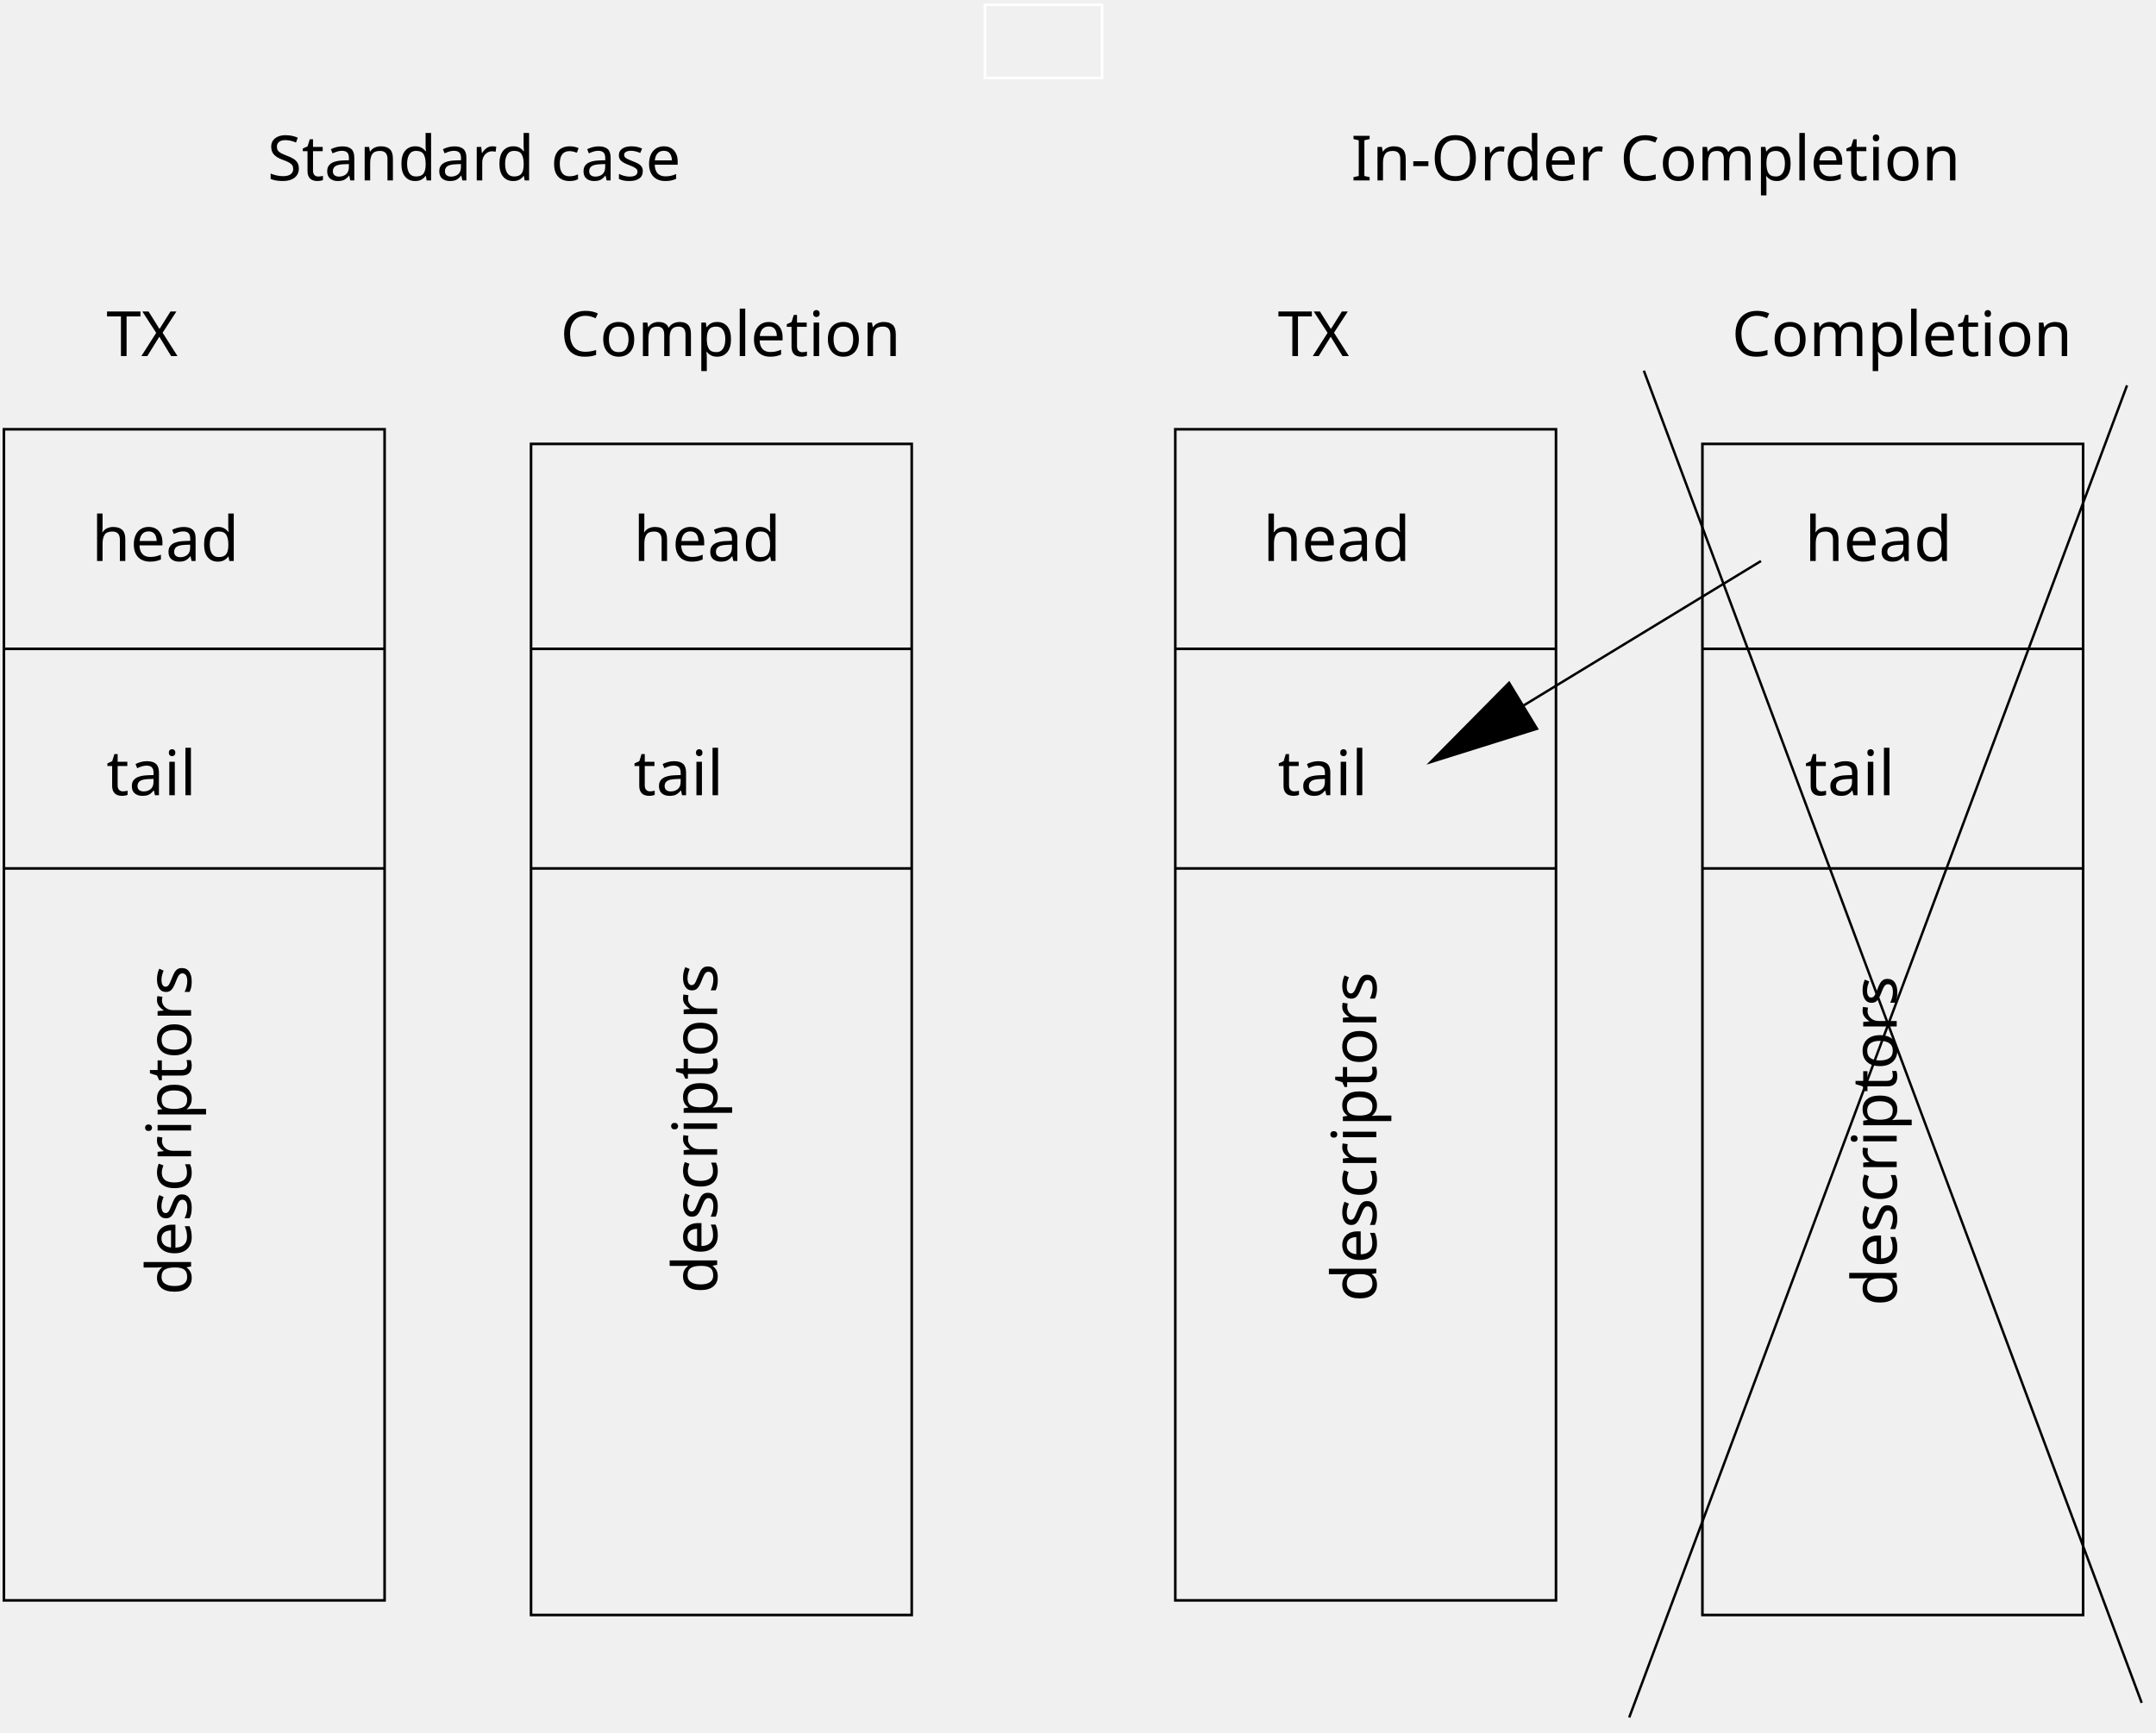
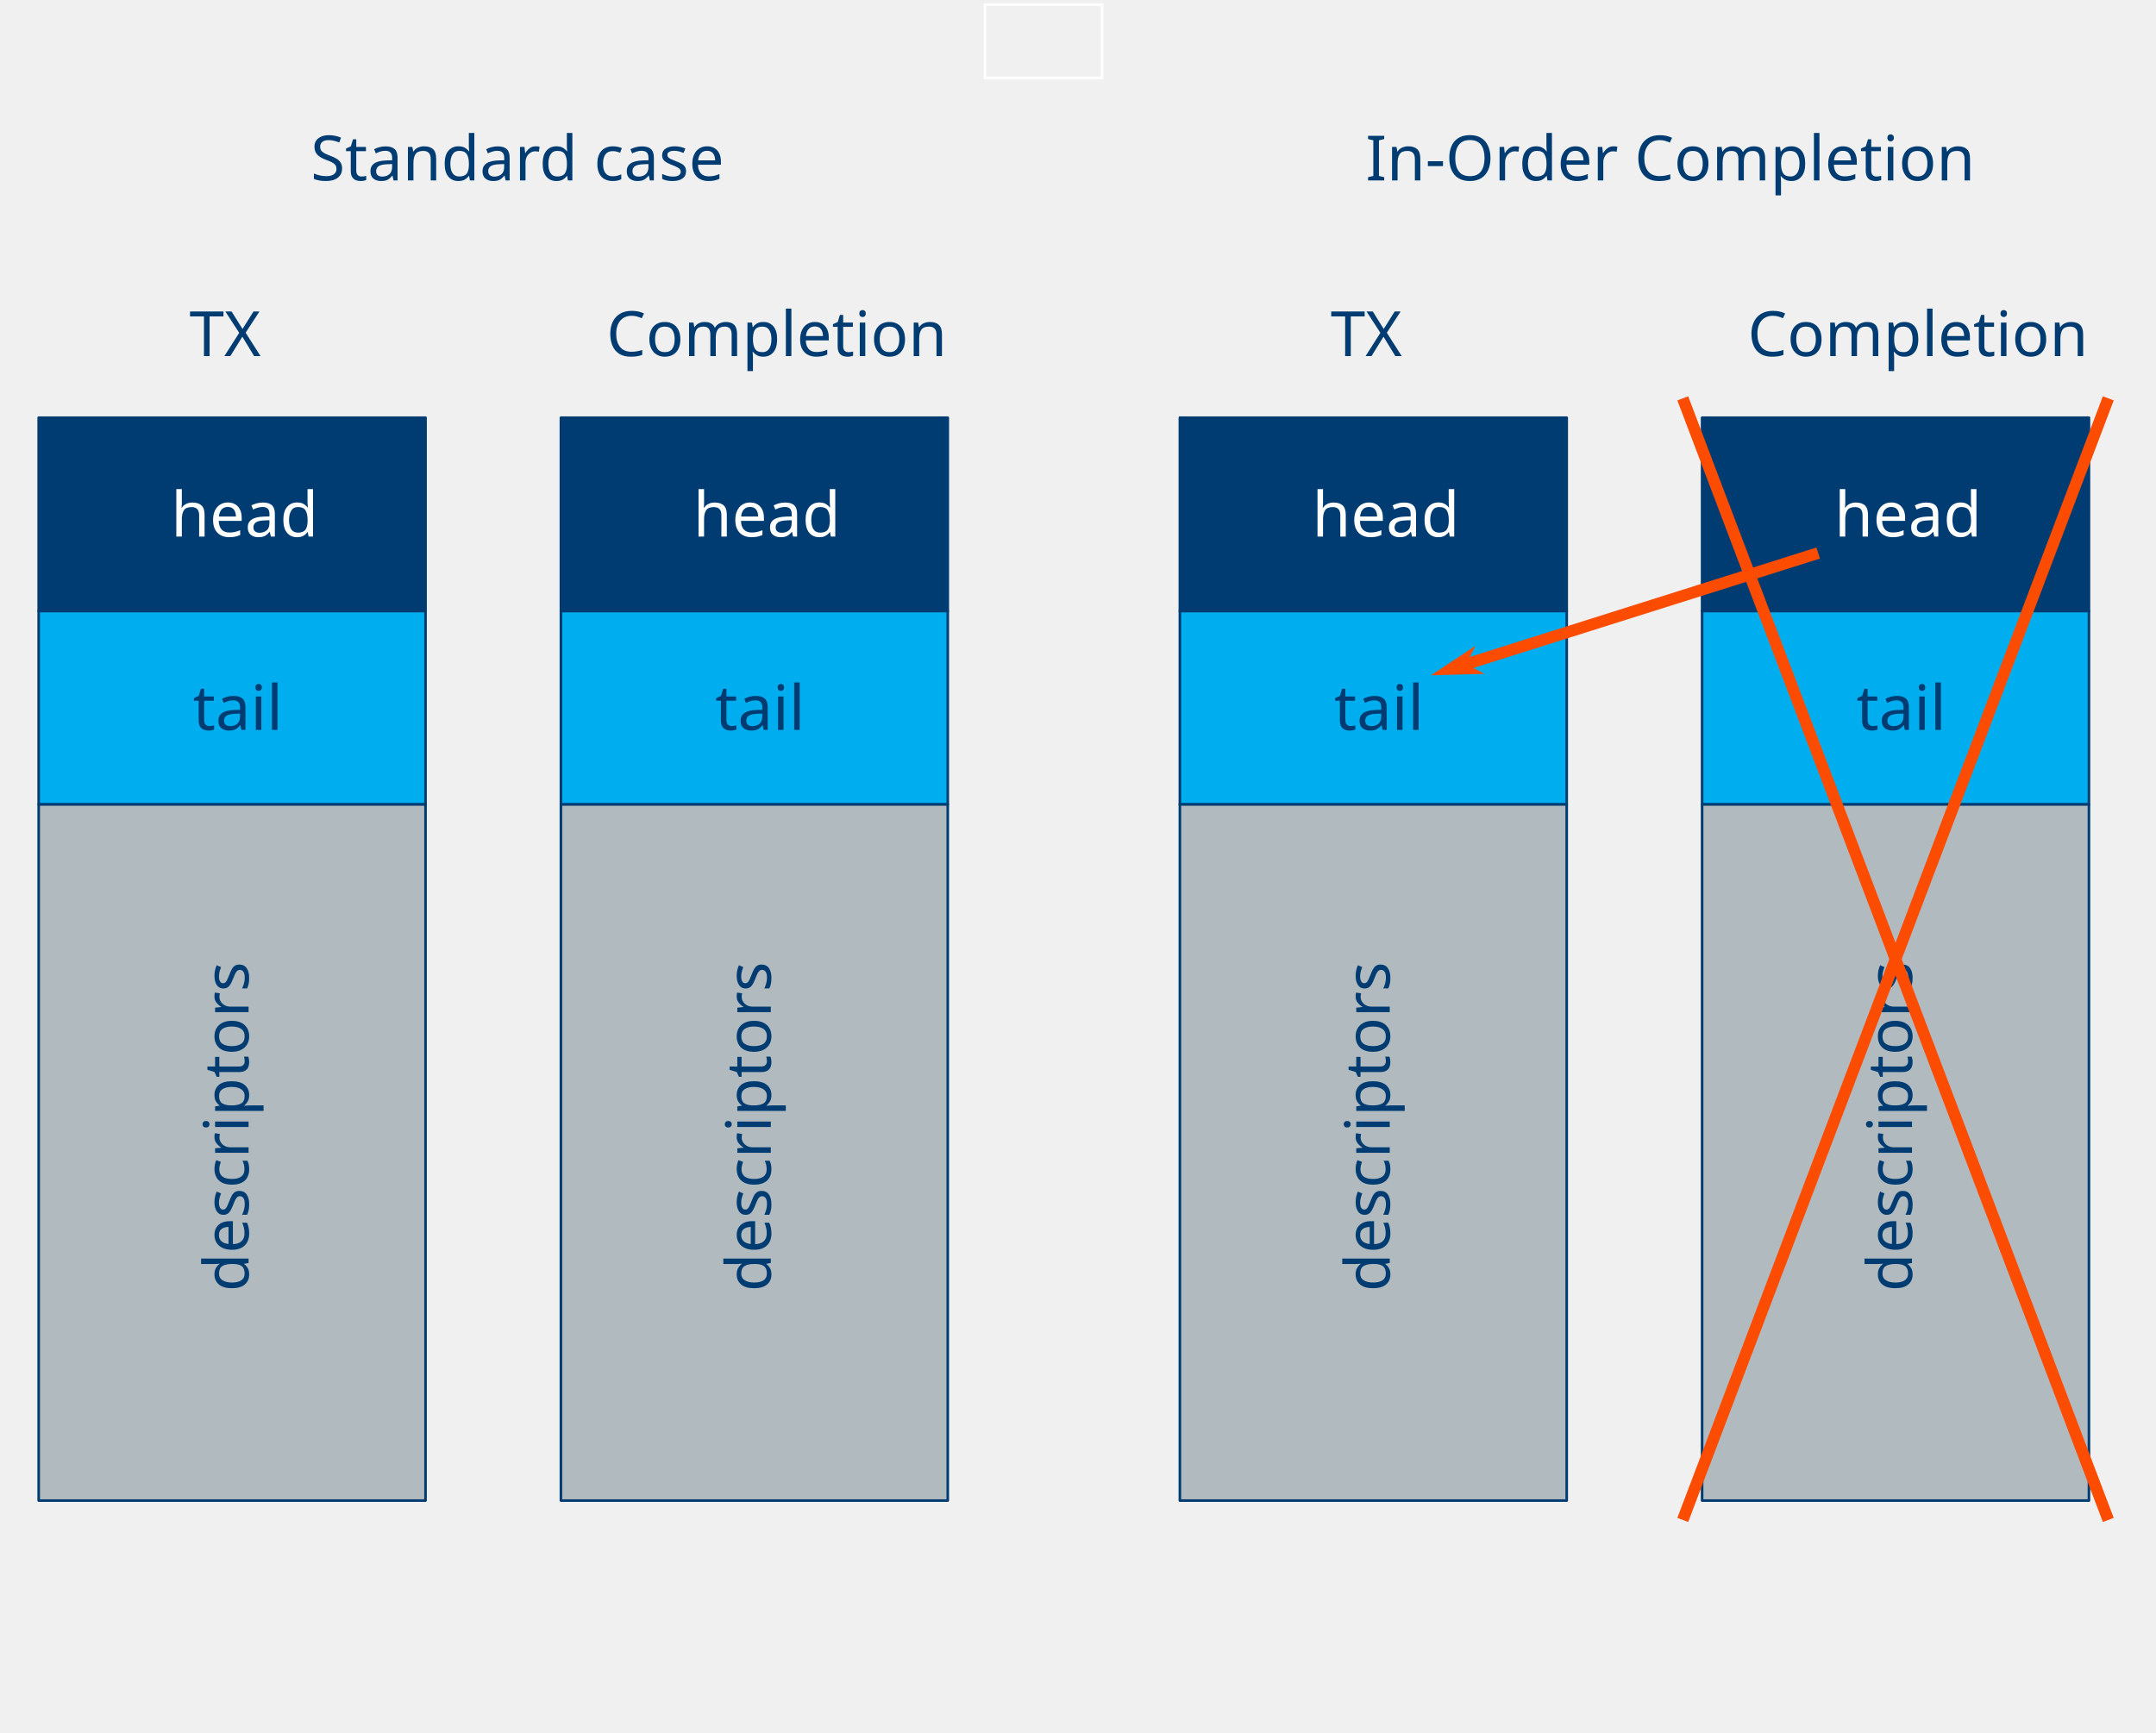
<svg xmlns="http://www.w3.org/2000/svg" width="418pt" height="336pt" viewBox="-687 -5142 6626 5321" version="1.1" id="svg6392">
  <defs id="defs6396">
+     <marker orient="auto" refY="0.0" refX="0.0" id="Arrow1Send" style="overflow:visible;">
+       <path id="path84593" d="M 0.0,0.0 L 5.0,-5.0 L -12.5,0.0 L 5.0,5.0 L 0.0,0.0 z " style="fill-rule:evenodd;stroke:#fc4c02;stroke-width:1pt;stroke-opacity:1;fill:#fc4c02;fill-opacity:1" transform="scale(0.2) rotate(180) translate(6,0)" />
+     </marker>
    <defs id="defs6324">
      <clipPath id="cp0">
        <path id="path6321" d="M -687,-5142 H 5939 V 179 H -687 z   M 3974,-2928 3943,-2979 3655,-2799 3681,-2755z" clip-rule="evenodd" />
      </clipPath>
    </defs>
  </defs>
-   <rect style="fill:none;stroke:#000000;stroke-width:8.001;stroke-miterlimit:4;stroke-dasharray:none" id="rect6307" height="3600" width="1170" y="-3825" x="2925" />
-   <polyline style="fill:none;stroke:#000000;stroke-width:8px" id="polyline6309" points=" 2925,-3150 4095,-3150" />
-   <polyline style="fill:none;stroke:#000000;stroke-width:8px" id="polyline6311" points=" 2925,-2475 4095,-2475" />
-   <rect style="fill:none;stroke:#000000;stroke-width:8px" id="rect6313" height="3600" width="1170" y="-3780" x="4545" />
-   <polyline style="fill:none;stroke:#000000;stroke-width:8px" id="polyline6315" points=" 4545,-3150 5715,-3150" />
-   <polyline style="fill:none;stroke:#000000;stroke-width:8px" id="polyline6317" points=" 4545,-2475 5715,-2475" />
+   <rect style="fill:#003c71;fill-opacity:1;stroke:#003c71;stroke-width:8.001;stroke-linejoin:round;stroke-miterlimit:4;stroke-dasharray:none;stroke-opacity:1" id="rect84544" width="1188.876" height="594.438" x="2939.071" y="-3860.596" />
+   <rect style="fill:#003c71;fill-opacity:1;stroke:#003c71;stroke-width:8.001;stroke-linejoin:round;stroke-miterlimit:4;stroke-dasharray:none;stroke-opacity:1" id="rect84520" width="1188.876" height="594.438" x="-568.112" y="-3860.596" />
  <rect style="fill:none;stroke:#ffffff;stroke-width:8px" id="rect6319" height="225" width="360" y="-5130" x="2340" />
-   <polyline style="fill:none;stroke:#000000;stroke-width:7.502;stroke-miterlimit:4;stroke-dasharray:none" id="polyline6326" clip-path="url(#cp0)" points=" 4725,-3420 3690,-2790" />
-   <polygon style="fill:#000000;stroke:#000000;stroke-width:90px;stroke-miterlimit:8" id="polygon6328" stroke-miterlimit="8" points="3974,-2928 3943,-2979 3856,-2891 " />
-   <polyline style="fill:none;stroke:#000000;stroke-width:7.502;stroke-miterlimit:4;stroke-dasharray:none" id="polyline6330" points=" 4365,-4005 5895,90" />
-   <polyline style="fill:none;stroke:#000000;stroke-width:7.502;stroke-miterlimit:4;stroke-dasharray:none" id="polyline6332" points=" 5850,-3960 4320,135" />
-   <rect style="fill:none;stroke:#000000;stroke-width:8px" id="rect6334" height="3600" width="1170" y="-3825" x="-675" />
-   <polyline style="fill:none;stroke:#000000;stroke-width:8px" id="polyline6336" points=" -675,-3150 495,-3150" />
-   <polyline style="fill:none;stroke:#000000;stroke-width:8px" id="polyline6338" points=" -675,-2475 495,-2475" />
-   <rect style="fill:none;stroke:#000000;stroke-width:8px" id="rect6340" height="3600" width="1170" y="-3780" x="945" />
-   <polyline style="fill:none;stroke:#000000;stroke-width:8px" id="polyline6342" points=" 945,-3150 2115,-3150" />
-   <polyline style="fill:none;stroke:#000000;stroke-width:8px" id="polyline6344" points=" 945,-2475 2115,-2475" />
-   <text style="font-style:normal;font-weight:500;font-size:191.995px;font-family:'CMU Sans Serif';text-anchor:start;fill:#000000;-inkscape-font-specification:'CMU Sans Serif, Medium';font-stretch:normal;font-variant:normal;text-align:start;writing-mode:lr;font-variant-ligatures:normal;font-variant-caps:normal;font-variant-numeric:normal;font-feature-settings:normal;" id="text6346" font-size="192" font-weight="normal" font-style="normal" y="-3420" x="3195" xml:space="preserve">head</text>
-   <text style="font-style:normal;font-weight:500;font-size:191.995px;font-family:'CMU Sans Serif';text-anchor:start;fill:#000000;-inkscape-font-specification:'CMU Sans Serif, Medium';font-stretch:normal;font-variant:normal;text-align:start;writing-mode:lr;font-variant-ligatures:normal;font-variant-caps:normal;font-variant-numeric:normal;font-feature-settings:normal;" id="text6348" font-size="192" font-weight="normal" font-style="normal" y="-2700" x="3240" xml:space="preserve">tail</text>
-   <text style="font-style:normal;font-weight:500;font-size:191.995px;font-family:'CMU Sans Serif';text-anchor:start;fill:#000000;-inkscape-font-specification:'CMU Sans Serif, Medium';font-stretch:normal;font-variant:normal;text-align:start;writing-mode:lr;font-variant-ligatures:normal;font-variant-caps:normal;font-variant-numeric:normal;font-feature-settings:normal;" id="text6354" font-size="192" font-weight="normal" font-style="normal" y="-4050" x="3240" xml:space="preserve">TX</text>
-   <text style="font-style:normal;font-weight:500;font-size:191.995px;font-family:'CMU Sans Serif';text-anchor:start;fill:#000000;-inkscape-font-specification:'CMU Sans Serif, Medium';font-stretch:normal;font-variant:normal;text-align:start;writing-mode:lr;font-variant-ligatures:normal;font-variant-caps:normal;font-variant-numeric:normal;font-feature-settings:normal;" id="text6356" font-size="192" font-weight="normal" font-style="normal" y="-4050" x="4635" xml:space="preserve">Completion</text>
-   <text style="font-style:normal;font-weight:500;font-size:191.995px;font-family:'CMU Sans Serif';text-anchor:start;fill:#000000;-inkscape-font-specification:'CMU Sans Serif, Medium';font-stretch:normal;font-variant:normal;text-align:start;writing-mode:lr;font-variant-ligatures:normal;font-variant-caps:normal;font-variant-numeric:normal;font-feature-settings:normal;" id="text6358" font-size="192" font-weight="normal" font-style="normal" y="-3420" x="4860" xml:space="preserve">head</text>
-   <text style="font-style:normal;font-weight:500;font-size:191.995px;font-family:'CMU Sans Serif';text-anchor:start;fill:#000000;-inkscape-font-specification:'CMU Sans Serif, Medium';font-stretch:normal;font-variant:normal;text-align:start;writing-mode:lr;font-variant-ligatures:normal;font-variant-caps:normal;font-variant-numeric:normal;font-feature-settings:normal;" id="text6360" font-size="192" font-weight="normal" font-style="normal" y="-2700" x="4860" xml:space="preserve">tail</text>
-   <text style="font-style:normal;font-weight:500;font-size:191.995px;font-family:'CMU Sans Serif';text-anchor:start;fill:#000000;-inkscape-font-specification:'CMU Sans Serif, Medium';font-stretch:normal;font-variant:normal;text-align:start;writing-mode:lr;font-variant-ligatures:normal;font-variant-caps:normal;font-variant-numeric:normal;font-feature-settings:normal;" id="text6366" font-size="192" font-weight="normal" font-style="normal" y="-3420" x="-405" xml:space="preserve">head</text>
-   <text style="font-style:normal;font-weight:500;font-size:191.995px;font-family:'CMU Sans Serif';text-anchor:start;fill:#000000;-inkscape-font-specification:'CMU Sans Serif, Medium';font-stretch:normal;font-variant:normal;text-align:start;writing-mode:lr;font-variant-ligatures:normal;font-variant-caps:normal;font-variant-numeric:normal;font-feature-settings:normal;" id="text6368" font-size="192" font-weight="normal" font-style="normal" y="-2700" x="-360" xml:space="preserve">tail</text>
-   <text style="font-style:normal;font-weight:500;font-size:191.995px;font-family:'CMU Sans Serif';text-anchor:start;fill:#000000;-inkscape-font-specification:'CMU Sans Serif, Medium';font-stretch:normal;font-variant:normal;text-align:start;writing-mode:lr;font-variant-ligatures:normal;font-variant-caps:normal;font-variant-numeric:normal;font-feature-settings:normal;" id="text6374" font-size="192" font-weight="normal" font-style="normal" y="-4050" x="-360" xml:space="preserve">TX</text>
-   <text style="font-style:normal;font-weight:500;font-size:191.995px;font-family:'CMU Sans Serif';text-anchor:start;fill:#000000;-inkscape-font-specification:'CMU Sans Serif, Medium';font-stretch:normal;font-variant:normal;text-align:start;writing-mode:lr;font-variant-ligatures:normal;font-variant-caps:normal;font-variant-numeric:normal;font-feature-settings:normal;" id="text6376" font-size="192" font-weight="normal" font-style="normal" y="-4050" x="1035" xml:space="preserve">Completion</text>
-   <text style="font-style:normal;font-weight:500;font-size:191.995px;font-family:'CMU Sans Serif';text-anchor:start;fill:#000000;-inkscape-font-specification:'CMU Sans Serif, Medium';font-stretch:normal;font-variant:normal;text-align:start;writing-mode:lr;font-variant-ligatures:normal;font-variant-caps:normal;font-variant-numeric:normal;font-feature-settings:normal;" id="text6378" font-size="192" font-weight="normal" font-style="normal" y="-3420" x="1260" xml:space="preserve">head</text>
-   <text style="font-style:normal;font-weight:500;font-size:191.995px;font-family:'CMU Sans Serif';text-anchor:start;fill:#000000;-inkscape-font-specification:'CMU Sans Serif, Medium';font-stretch:normal;font-variant:normal;text-align:start;writing-mode:lr;font-variant-ligatures:normal;font-variant-caps:normal;font-variant-numeric:normal;font-feature-settings:normal;" id="text6380" font-size="192" font-weight="normal" font-style="normal" y="-2700" x="1260" xml:space="preserve">tail</text>
-   <text style="font-style:normal;font-weight:500;font-size:191.995px;font-family:'CMU Sans Serif';text-anchor:start;fill:#000000;-inkscape-font-specification:'CMU Sans Serif, Medium';font-stretch:normal;font-variant:normal;text-align:start;writing-mode:lr;font-variant-ligatures:normal;font-variant-caps:normal;font-variant-numeric:normal;font-feature-settings:normal;" id="text6386" font-size="192" font-weight="normal" font-style="normal" y="-4590" x="135" xml:space="preserve">Standard case</text>
-   <text style="font-style:normal;font-weight:500;font-size:191.995px;font-family:'CMU Sans Serif';text-anchor:start;fill:#000000;-inkscape-font-specification:'CMU Sans Serif, Medium';font-stretch:normal;font-variant:normal;text-align:start;writing-mode:lr;font-variant-ligatures:normal;font-variant-caps:normal;font-variant-numeric:normal;font-feature-settings:normal;" id="text6388" font-size="192" font-weight="normal" font-style="normal" y="-4590" x="3465" xml:space="preserve">In-Order Completion</text>
-   <text style="font-style:normal;font-variant:normal;font-weight:500;font-stretch:normal;font-size:191.995px;font-family:'CMU Sans Serif';-inkscape-font-specification:'CMU Sans Serif, Medium';font-variant-ligatures:normal;font-variant-caps:normal;font-variant-numeric:normal;font-feature-settings:normal;text-align:start;writing-mode:lr-tb;text-anchor:start;fill:#000000;stroke-width:1" id="text6368-8" font-size="192" font-weight="normal" font-style="normal" y="-99.719" x="1163.286" xml:space="preserve" transform="rotate(-90)">descriptors</text>
-   <text style="font-style:normal;font-variant:normal;font-weight:500;font-stretch:normal;font-size:191.995px;font-family:'CMU Sans Serif';-inkscape-font-specification:'CMU Sans Serif, Medium';font-variant-ligatures:normal;font-variant-caps:normal;font-variant-numeric:normal;font-feature-settings:normal;text-align:start;writing-mode:lr-tb;text-anchor:start;fill:#000000;stroke-width:1" id="text6368-8-9" font-size="192" font-weight="normal" font-style="normal" y="1516.992" x="1168.207" xml:space="preserve" transform="rotate(-90)">descriptors</text>
-   <text style="font-style:normal;font-variant:normal;font-weight:500;font-stretch:normal;font-size:191.995px;font-family:'CMU Sans Serif';-inkscape-font-specification:'CMU Sans Serif, Medium';font-variant-ligatures:normal;font-variant-caps:normal;font-variant-numeric:normal;font-feature-settings:normal;text-align:start;writing-mode:lr-tb;text-anchor:start;fill:#000000;stroke-width:1" id="text6368-8-8" font-size="192" font-weight="normal" font-style="normal" y="3542.972" x="1142.723" xml:space="preserve" transform="rotate(-90)">descriptors</text>
-   <text style="font-style:normal;font-variant:normal;font-weight:500;font-stretch:normal;font-size:191.995px;font-family:'CMU Sans Serif';-inkscape-font-specification:'CMU Sans Serif, Medium';font-variant-ligatures:normal;font-variant-caps:normal;font-variant-numeric:normal;font-feature-settings:normal;text-align:start;writing-mode:lr-tb;text-anchor:start;fill:#000000;stroke-width:1" id="text6368-8-3" font-size="192" font-weight="normal" font-style="normal" y="5142.095" x="1129.981" xml:space="preserve" transform="rotate(-90)">descriptors</text>
+   <text style="font-style:normal;font-variant:normal;font-weight:500;font-stretch:normal;font-size:191.995px;font-family:'CMU Sans Serif';-inkscape-font-specification:'CMU Sans Serif, Medium';font-variant-ligatures:normal;font-variant-caps:normal;font-variant-numeric:normal;font-feature-settings:normal;text-align:start;writing-mode:lr-tb;text-anchor:start;fill:#003c71;fill-opacity:1;" id="text6354" font-size="192" font-weight="normal" font-style="normal" y="-4050" x="3402.31" xml:space="preserve">TX</text>
+   <text style="font-style:normal;font-variant:normal;font-weight:500;font-stretch:normal;font-size:191.995px;font-family:'CMU Sans Serif';-inkscape-font-specification:'CMU Sans Serif, Medium';font-variant-ligatures:normal;font-variant-caps:normal;font-variant-numeric:normal;font-feature-settings:normal;text-align:start;writing-mode:lr-tb;text-anchor:start;fill:#003c71;fill-opacity:1;" id="text6356" font-size="192" font-weight="normal" font-style="normal" y="-4050" x="4683.997" xml:space="preserve">Completion</text>
+   <text style="font-style:normal;font-variant:normal;font-weight:500;font-stretch:normal;font-size:191.995px;font-family:'CMU Sans Serif';-inkscape-font-specification:'CMU Sans Serif, Medium';font-variant-ligatures:normal;font-variant-caps:normal;font-variant-numeric:normal;font-feature-settings:normal;text-align:start;writing-mode:lr-tb;text-anchor:start;fill:#003c71;fill-opacity:1;" id="text6374" font-size="192" font-weight="normal" font-style="normal" y="-4050" x="-104.874" xml:space="preserve">TX</text>
+   <text style="font-style:normal;font-variant:normal;font-weight:500;font-stretch:normal;font-size:191.995px;font-family:'CMU Sans Serif';-inkscape-font-specification:'CMU Sans Serif, Medium';font-variant-ligatures:normal;font-variant-caps:normal;font-variant-numeric:normal;font-feature-settings:normal;text-align:start;writing-mode:lr-tb;text-anchor:start;fill:#003c71;fill-opacity:1;" id="text6376" font-size="192" font-weight="normal" font-style="normal" y="-4050" x="1176.814" xml:space="preserve">Completion</text>
+   <text style="font-style:normal;font-variant:normal;font-weight:500;font-stretch:normal;font-size:191.995px;font-family:'CMU Sans Serif';-inkscape-font-specification:'CMU Sans Serif, Medium';font-variant-ligatures:normal;font-variant-caps:normal;font-variant-numeric:normal;font-feature-settings:normal;text-align:start;writing-mode:lr-tb;text-anchor:start;fill:#003c71;fill-opacity:1" id="text6386" font-size="192" font-weight="normal" font-style="normal" y="-4590" x="267.924" xml:space="preserve">Standard case</text>
+   <text style="font-style:normal;font-variant:normal;font-weight:500;font-stretch:normal;font-size:191.995px;font-family:'CMU Sans Serif';-inkscape-font-specification:'CMU Sans Serif, Medium';font-variant-ligatures:normal;font-variant-caps:normal;font-variant-numeric:normal;font-feature-settings:normal;text-align:start;writing-mode:lr-tb;text-anchor:start;fill:#003c71;fill-opacity:1" id="text6388" font-size="192" font-weight="normal" font-style="normal" y="-4590" x="3509.826" xml:space="preserve">In-Order Completion</text>
+   <rect y="-3266.158" x="-568.112" height="594.438" width="1188.876" id="rect84522" style="fill:#00aeef;fill-opacity:1;stroke:#003c71;stroke-width:8.001;stroke-linejoin:round;stroke-miterlimit:4;stroke-dasharray:none;stroke-opacity:1" />
+   <rect style="fill:#b1babf;fill-opacity:1;stroke:#003c71;stroke-width:8.001;stroke-linejoin:round;stroke-miterlimit:4;stroke-dasharray:none;stroke-opacity:1" id="rect84524" width="1188.876" height="2139.976" x="-568.112" y="-2671.72" />
+   <text transform="rotate(-90)" xml:space="preserve" x="1174.01" y="76.916" font-style="normal" font-weight="normal" font-size="192" id="text84526" style="font-style:normal;font-variant:normal;font-weight:500;font-stretch:normal;font-size:191.995px;font-family:'CMU Sans Serif';-inkscape-font-specification:'CMU Sans Serif, Medium';font-variant-ligatures:normal;font-variant-caps:normal;font-variant-numeric:normal;font-feature-settings:normal;text-align:start;writing-mode:lr-tb;text-anchor:start;fill:#003c71;stroke-width:1;fill-opacity:1;">descriptors</text>
+   <text xml:space="preserve" x="-94.063" y="-2900.685" font-style="normal" font-weight="normal" font-size="192" id="text84528" style="font-style:normal;font-variant:normal;font-weight:500;font-stretch:normal;font-size:191.995px;font-family:'CMU Sans Serif';-inkscape-font-specification:'CMU Sans Serif, Medium';font-variant-ligatures:normal;font-variant-caps:normal;font-variant-numeric:normal;font-feature-settings:normal;text-align:start;writing-mode:lr-tb;text-anchor:start;fill:#003c71;fill-opacity:1;">tail</text>
+   <text xml:space="preserve" x="-161.389" y="-3495.122" font-style="normal" font-weight="normal" font-size="192" id="text84530" style="font-style:normal;font-variant:normal;font-weight:500;font-stretch:normal;font-size:191.995px;font-family:'CMU Sans Serif';-inkscape-font-specification:'CMU Sans Serif, Medium';font-variant-ligatures:normal;font-variant-caps:normal;font-variant-numeric:normal;font-feature-settings:normal;text-align:start;writing-mode:lr-tb;text-anchor:start;fill:#ffffff;fill-opacity:1">head</text>
+   <rect y="-3860.596" x="1036.87" height="594.438" width="1188.876" id="rect84532" style="fill:#003c71;fill-opacity:1;stroke:#003c71;stroke-width:8.001;stroke-linejoin:round;stroke-miterlimit:4;stroke-dasharray:none;stroke-opacity:1" />
+   <rect style="fill:#00aeef;fill-opacity:1;stroke:#003c71;stroke-width:8.001;stroke-linejoin:round;stroke-miterlimit:4;stroke-dasharray:none;stroke-opacity:1" id="rect84534" width="1188.876" height="594.438" x="1036.87" y="-3266.158" />
+   <rect y="-2671.72" x="1036.87" height="2139.976" width="1188.876" id="rect84536" style="fill:#b1babf;fill-opacity:1;stroke:#003c71;stroke-width:8.001;stroke-linejoin:round;stroke-miterlimit:4;stroke-dasharray:none;stroke-opacity:1" />
+   <text style="font-style:normal;font-variant:normal;font-weight:500;font-stretch:normal;font-size:191.995px;font-family:'CMU Sans Serif';-inkscape-font-specification:'CMU Sans Serif, Medium';font-variant-ligatures:normal;font-variant-caps:normal;font-variant-numeric:normal;font-feature-settings:normal;text-align:start;writing-mode:lr-tb;text-anchor:start;fill:#003c71;stroke-width:1;fill-opacity:1;" id="text84538" font-size="192" font-weight="normal" font-style="normal" y="1681.898" x="1174.009" xml:space="preserve" transform="rotate(-90)">descriptors</text>
+   <text style="font-style:normal;font-variant:normal;font-weight:500;font-stretch:normal;font-size:191.995px;font-family:'CMU Sans Serif';-inkscape-font-specification:'CMU Sans Serif, Medium';font-variant-ligatures:normal;font-variant-caps:normal;font-variant-numeric:normal;font-feature-settings:normal;text-align:start;writing-mode:lr-tb;text-anchor:start;fill:#003c71;fill-opacity:1;" id="text84540" font-size="192" font-weight="normal" font-style="normal" y="-2900.685" x="1510.919" xml:space="preserve">tail</text>
+   <text style="font-style:normal;font-variant:normal;font-weight:500;font-stretch:normal;font-size:191.995px;font-family:'CMU Sans Serif';-inkscape-font-specification:'CMU Sans Serif, Medium';font-variant-ligatures:normal;font-variant-caps:normal;font-variant-numeric:normal;font-feature-settings:normal;text-align:start;writing-mode:lr-tb;text-anchor:start;fill:#ffffff;fill-opacity:1" id="text84542" font-size="192" font-weight="normal" font-style="normal" y="-3495.122" x="1443.593" xml:space="preserve">head</text>
+   <rect y="-3266.158" x="2939.071" height="594.438" width="1188.876" id="rect84546" style="fill:#00aeef;fill-opacity:1;stroke:#003c71;stroke-width:8.001;stroke-linejoin:round;stroke-miterlimit:4;stroke-dasharray:none;stroke-opacity:1" />
+   <rect style="fill:#b1babf;fill-opacity:1;stroke:#003c71;stroke-width:8.001;stroke-linejoin:round;stroke-miterlimit:4;stroke-dasharray:none;stroke-opacity:1" id="rect84548" width="1188.876" height="2139.976" x="2939.071" y="-2671.72" />
+   <text transform="rotate(-90)" xml:space="preserve" x="1174.009" y="3584.099" font-style="normal" font-weight="normal" font-size="192" id="text84550" style="font-style:normal;font-variant:normal;font-weight:500;font-stretch:normal;font-size:191.995px;font-family:'CMU Sans Serif';-inkscape-font-specification:'CMU Sans Serif, Medium';font-variant-ligatures:normal;font-variant-caps:normal;font-variant-numeric:normal;font-feature-settings:normal;text-align:start;writing-mode:lr-tb;text-anchor:start;fill:#003c71;stroke-width:1;fill-opacity:1;">descriptors</text>
+   <text xml:space="preserve" x="3413.12" y="-2900.685" font-style="normal" font-weight="normal" font-size="192" id="text84552" style="font-style:normal;font-variant:normal;font-weight:500;font-stretch:normal;font-size:191.995px;font-family:'CMU Sans Serif';-inkscape-font-specification:'CMU Sans Serif, Medium';font-variant-ligatures:normal;font-variant-caps:normal;font-variant-numeric:normal;font-feature-settings:normal;text-align:start;writing-mode:lr-tb;text-anchor:start;fill:#003c71;fill-opacity:1;">tail</text>
+   <text xml:space="preserve" x="3345.794" y="-3495.122" font-style="normal" font-weight="normal" font-size="192" id="text84554" style="font-style:normal;font-variant:normal;font-weight:500;font-stretch:normal;font-size:191.995px;font-family:'CMU Sans Serif';-inkscape-font-specification:'CMU Sans Serif, Medium';font-variant-ligatures:normal;font-variant-caps:normal;font-variant-numeric:normal;font-feature-settings:normal;text-align:start;writing-mode:lr-tb;text-anchor:start;fill:#ffffff;fill-opacity:1">head</text>
+   <rect y="-3860.596" x="4544.053" height="594.438" width="1188.876" id="rect84556" style="fill:#003c71;fill-opacity:1;stroke:#003c71;stroke-width:8.001;stroke-linejoin:round;stroke-miterlimit:4;stroke-dasharray:none;stroke-opacity:1" />
+   <rect style="fill:#00aeef;fill-opacity:1;stroke:#003c71;stroke-width:8.001;stroke-linejoin:round;stroke-miterlimit:4;stroke-dasharray:none;stroke-opacity:1" id="rect84558" width="1188.876" height="594.438" x="4544.053" y="-3266.158" />
+   <rect y="-2671.72" x="4544.053" height="2139.976" width="1188.876" id="rect84560" style="fill:#b1babf;fill-opacity:1;stroke:#003c71;stroke-width:8.001;stroke-linejoin:round;stroke-miterlimit:4;stroke-dasharray:none;stroke-opacity:1" />
+   <text style="font-style:normal;font-variant:normal;font-weight:500;font-stretch:normal;font-size:191.995px;font-family:'CMU Sans Serif';-inkscape-font-specification:'CMU Sans Serif, Medium';font-variant-ligatures:normal;font-variant-caps:normal;font-variant-numeric:normal;font-feature-settings:normal;text-align:start;writing-mode:lr-tb;text-anchor:start;fill:#003c71;stroke-width:1;fill-opacity:1;" id="text84562" font-size="192" font-weight="normal" font-style="normal" y="5189.082" x="1174.009" xml:space="preserve" transform="rotate(-90)">descriptors</text>
+   <text style="font-style:normal;font-variant:normal;font-weight:500;font-stretch:normal;font-size:191.995px;font-family:'CMU Sans Serif';-inkscape-font-specification:'CMU Sans Serif, Medium';font-variant-ligatures:normal;font-variant-caps:normal;font-variant-numeric:normal;font-feature-settings:normal;text-align:start;writing-mode:lr-tb;text-anchor:start;fill:#003c71;fill-opacity:1;" id="text84564" font-size="192" font-weight="normal" font-style="normal" y="-2900.685" x="5018.102" xml:space="preserve">tail</text>
+   <text style="font-style:normal;font-variant:normal;font-weight:500;font-stretch:normal;font-size:191.995px;font-family:'CMU Sans Serif';-inkscape-font-specification:'CMU Sans Serif, Medium';font-variant-ligatures:normal;font-variant-caps:normal;font-variant-numeric:normal;font-feature-settings:normal;text-align:start;writing-mode:lr-tb;text-anchor:start;fill:#ffffff;fill-opacity:1" id="text84566" font-size="192" font-weight="normal" font-style="normal" y="-3495.122" x="4950.776" xml:space="preserve">head</text>
+   <path style="fill:none;stroke:#fc4c02;stroke-width:35.666;stroke-linecap:butt;stroke-linejoin:miter;stroke-opacity:1;stroke-miterlimit:4;stroke-dasharray:none" d="M 4484.609,-3920.039 5792.372,-472.3" id="path84572" />
+   <path style="fill:none;stroke:#fc4c02;stroke-width:35.666;stroke-linecap:butt;stroke-linejoin:miter;stroke-opacity:1;stroke-miterlimit:4;stroke-dasharray:none" d="M 5792.372,-3920.039 4484.609,-472.3" id="path84574" />
+   <path style="fill:none;stroke:#fc4c02;stroke-width:35.666;stroke-linecap:butt;stroke-linejoin:miter;stroke-opacity:1;stroke-miterlimit:4;stroke-dasharray:none;stroke-dashoffset:356.663;marker-end:url(#Arrow1Send)" d="m 4900.715,-3444.489 -1129.432,356.663" id="path84576" />
</svg>
